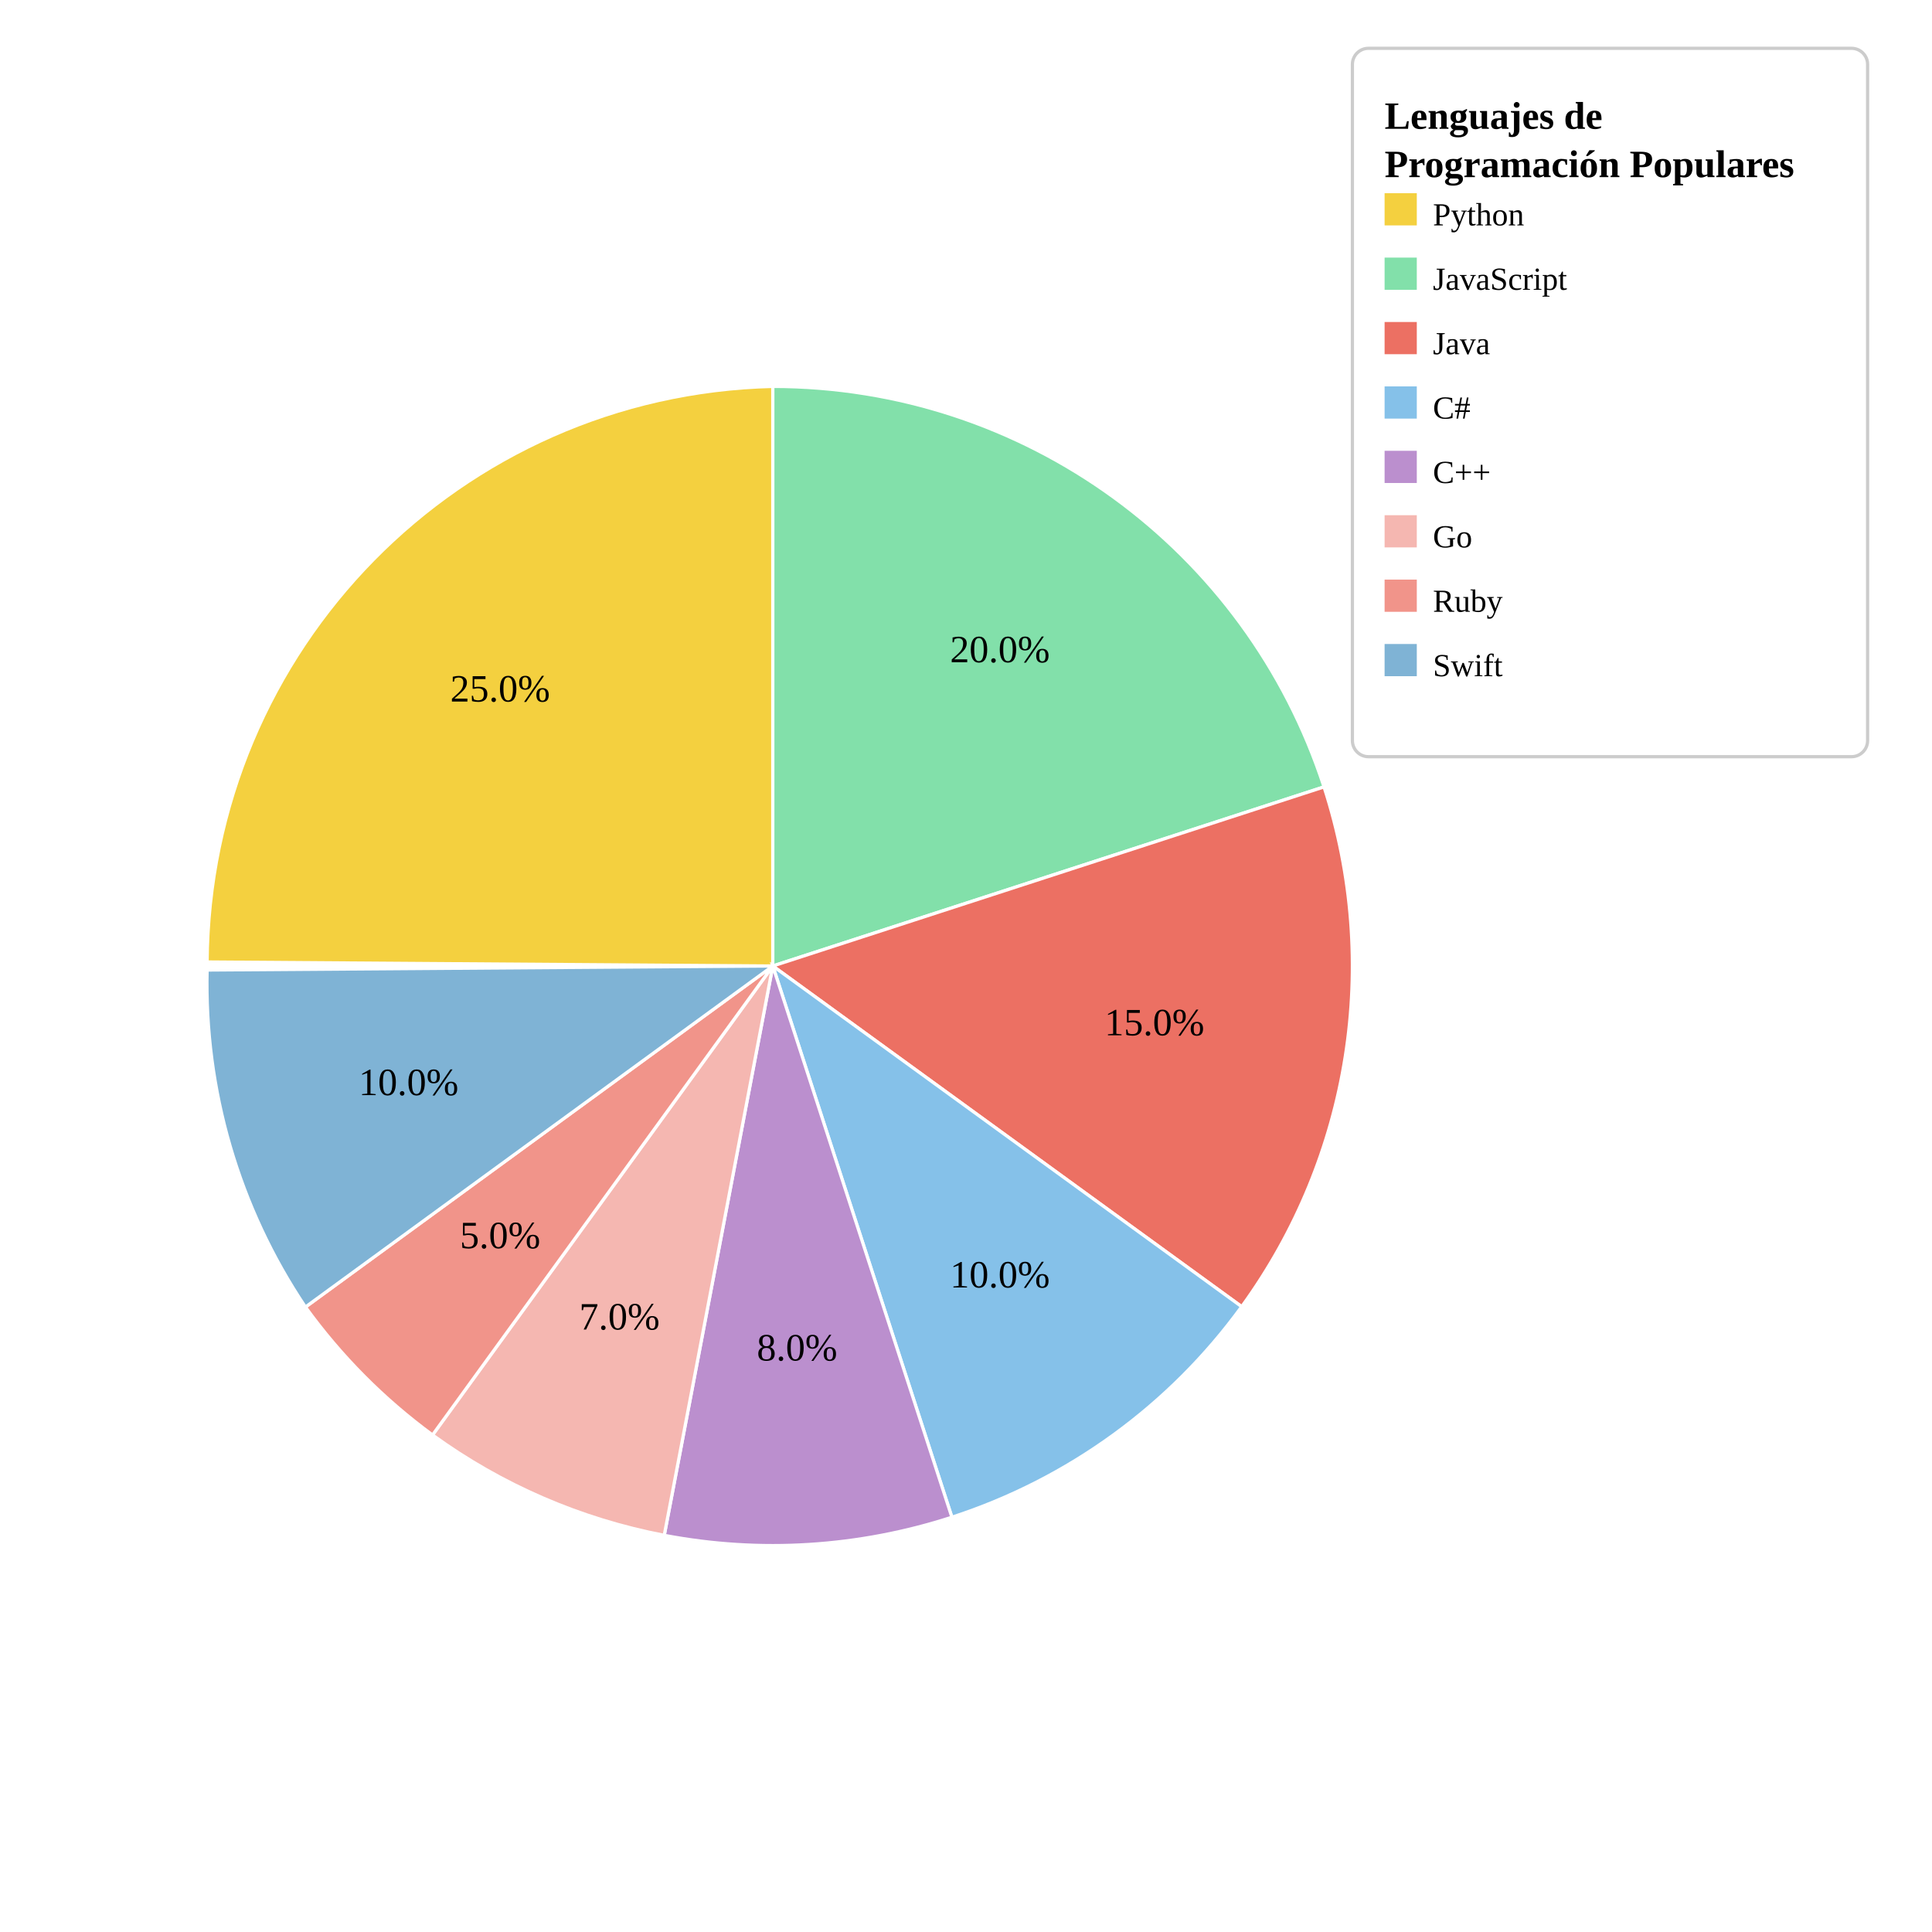
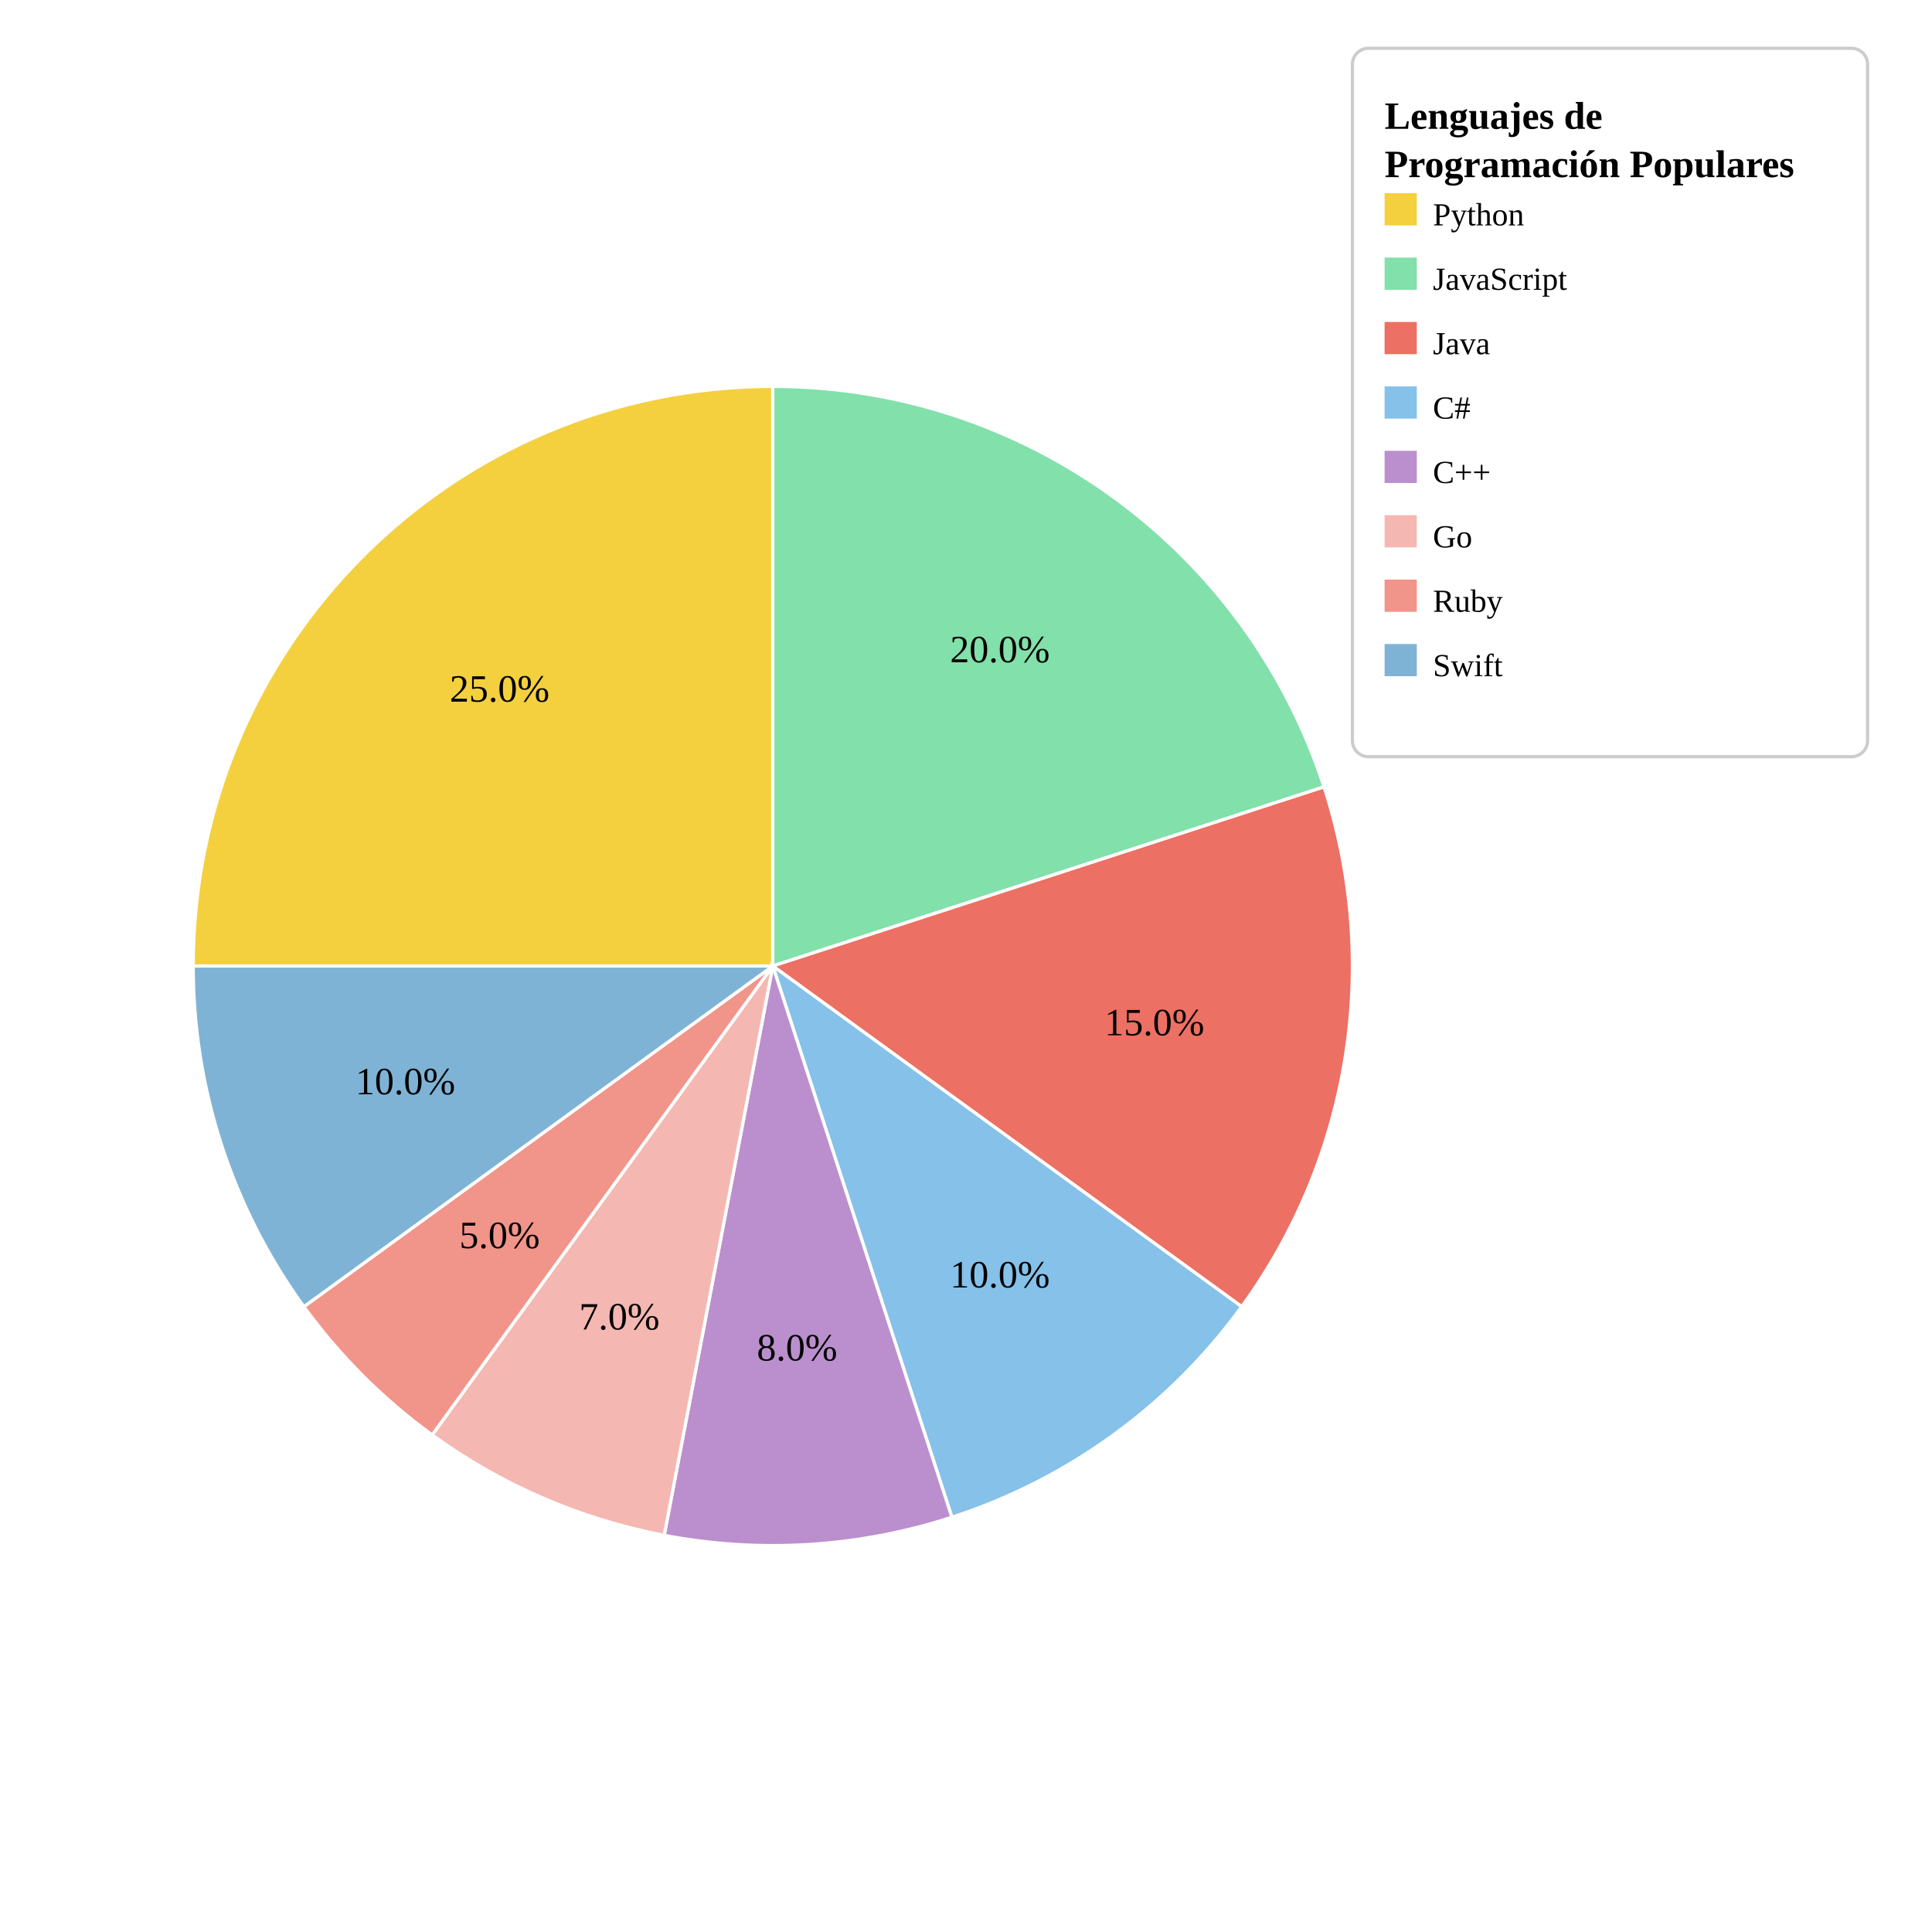
<svg xmlns="http://www.w3.org/2000/svg" width="600" height="600">
  <rect width="100%" height="100%" fill="white" />
-   <path d="M 240,300 L 64.316,298.753 A 180,180 0 0,1 240.004,119.999 Z" fill="#f4d03f" stroke="white" stroke-width="1" />
-   <text x="155.314" y="215.111" font-size="12" text-anchor="middle" dominant-baseline="middle">25.0%</text>
-   <path d="M 240,300 L 240.004,119.999 A 180,180 0 0,1 411.19,244.377 Z" fill="#82e0aa" stroke="white" stroke-width="1" />
+   <path d="M 240,300 L 60.0,300 A 180,180 0 0,1 240.0,120 Z" fill="#f4d03f" stroke="white" stroke-width="1" />
+   <text x="155.147" y="215.147" font-size="12" text-anchor="middle" dominant-baseline="middle">25.0%</text>
+   <path d="M 240,300 L 240.0,120 A 180,180 0 0,1 411.19,244.377 Z" fill="#82e0aa" stroke="white" stroke-width="1" />
  <text x="310.534" y="202.918" font-size="12" text-anchor="middle" dominant-baseline="middle">20.0%</text>
  <path d="M 240,300 L 411.19,244.377 A 180,180 0 0,1 385.623,405.801 Z" fill="#ec7063" stroke="white" stroke-width="1" />
  <text x="358.523" y="318.772" font-size="12" text-anchor="middle" dominant-baseline="middle">15.0%</text>
-   <path d="M 240,300 L 385.623,405.801 A 180,180 0 0,1 295.624,471.19 Z" fill="#85c1e9" stroke="white" stroke-width="1" />
+   <path d="M 240,300 L 385.623,405.801 A 180,180 0 0,1 295.623,471.19 Z" fill="#85c1e9" stroke="white" stroke-width="1" />
  <text x="310.534" y="397.082" font-size="12" text-anchor="middle" dominant-baseline="middle">10.0%</text>
-   <path d="M 240,300 L 295.624,471.19 A 180,180 0 0,1 206.285,476.814 Z" fill="#bb8fce" stroke="white" stroke-width="1" />
-   <text x="247.537" y="419.763" font-size="12" text-anchor="middle" dominant-baseline="middle">8.0%</text>
-   <path d="M 240,300 L 206.285,476.814 A 180,180 0 0,1 134.325,445.648 Z" fill="#f5b7b1" stroke="white" stroke-width="1" />
-   <text x="192.372" y="410.136" font-size="12" text-anchor="middle" dominant-baseline="middle">7.0%</text>
-   <path d="M 240,300 L 134.325,445.648 A 180,180 0 0,1 94.853,405.911 Z" fill="#f1948a" stroke="white" stroke-width="1" />
-   <text x="155.314" y="384.889" font-size="12" text-anchor="middle" dominant-baseline="middle">5.0%</text>
-   <path d="M 240,300 L 94.853,405.911 A 180,180 0 0,1 64.316,301.247 Z" fill="#7fb3d5" stroke="white" stroke-width="1" />
-   <text x="126.89" y="337.346" font-size="12" text-anchor="middle" dominant-baseline="middle">10.0%</text>
+   <path d="M 240,300 L 295.623,471.19 A 180,180 0 0,1 206.271,476.812 Z" fill="#bb8fce" stroke="white" stroke-width="1" />
+   <text x="247.535" y="419.763" font-size="12" text-anchor="middle" dominant-baseline="middle">8.0%</text>
+   <path d="M 240,300 L 206.271,476.812 A 180,180 0 0,1 134.199,445.623 Z" fill="#f5b7b1" stroke="white" stroke-width="1" />
+   <text x="192.342" y="410.131" font-size="12" text-anchor="middle" dominant-baseline="middle">7.0%</text>
+   <path d="M 240,300 L 134.199,445.623 A 180,180 0 0,1 94.377,405.801 Z" fill="#f1948a" stroke="white" stroke-width="1" />
+   <text x="155.147" y="384.853" font-size="12" text-anchor="middle" dominant-baseline="middle">5.0%</text>
+   <path d="M 240,300 L 94.377,405.801 A 180,180 0 0,1 60.0,300 Z" fill="#7fb3d5" stroke="white" stroke-width="1" />
+   <text x="125.873" y="337.082" font-size="12" text-anchor="middle" dominant-baseline="middle">10.0%</text>
  <rect x="420" y="15" width="160" height="220" fill="white" stroke="#ccc" rx="5" />
  <text x="430" y="40" font-size="12" font-weight="bold">
    <tspan x="430" dy="0">Lenguajes de</tspan>
    <tspan x="430" dy="15">Programación Populares</tspan>
  </text>
  <rect x="430" y="60" width="10" height="10" fill="#f4d03f" />
  <text x="445" y="70" font-size="10">Python</text>
  <rect x="430" y="80" width="10" height="10" fill="#82e0aa" />
  <text x="445" y="90" font-size="10">JavaScript</text>
  <rect x="430" y="100" width="10" height="10" fill="#ec7063" />
  <text x="445" y="110" font-size="10">Java</text>
  <rect x="430" y="120" width="10" height="10" fill="#85c1e9" />
  <text x="445" y="130" font-size="10">C#</text>
  <rect x="430" y="140" width="10" height="10" fill="#bb8fce" />
  <text x="445" y="150" font-size="10">C++</text>
  <rect x="430" y="160" width="10" height="10" fill="#f5b7b1" />
  <text x="445" y="170" font-size="10">Go</text>
  <rect x="430" y="180" width="10" height="10" fill="#f1948a" />
  <text x="445" y="190" font-size="10">Ruby</text>
  <rect x="430" y="200" width="10" height="10" fill="#7fb3d5" />
  <text x="445" y="210" font-size="10">Swift</text>
</svg>
